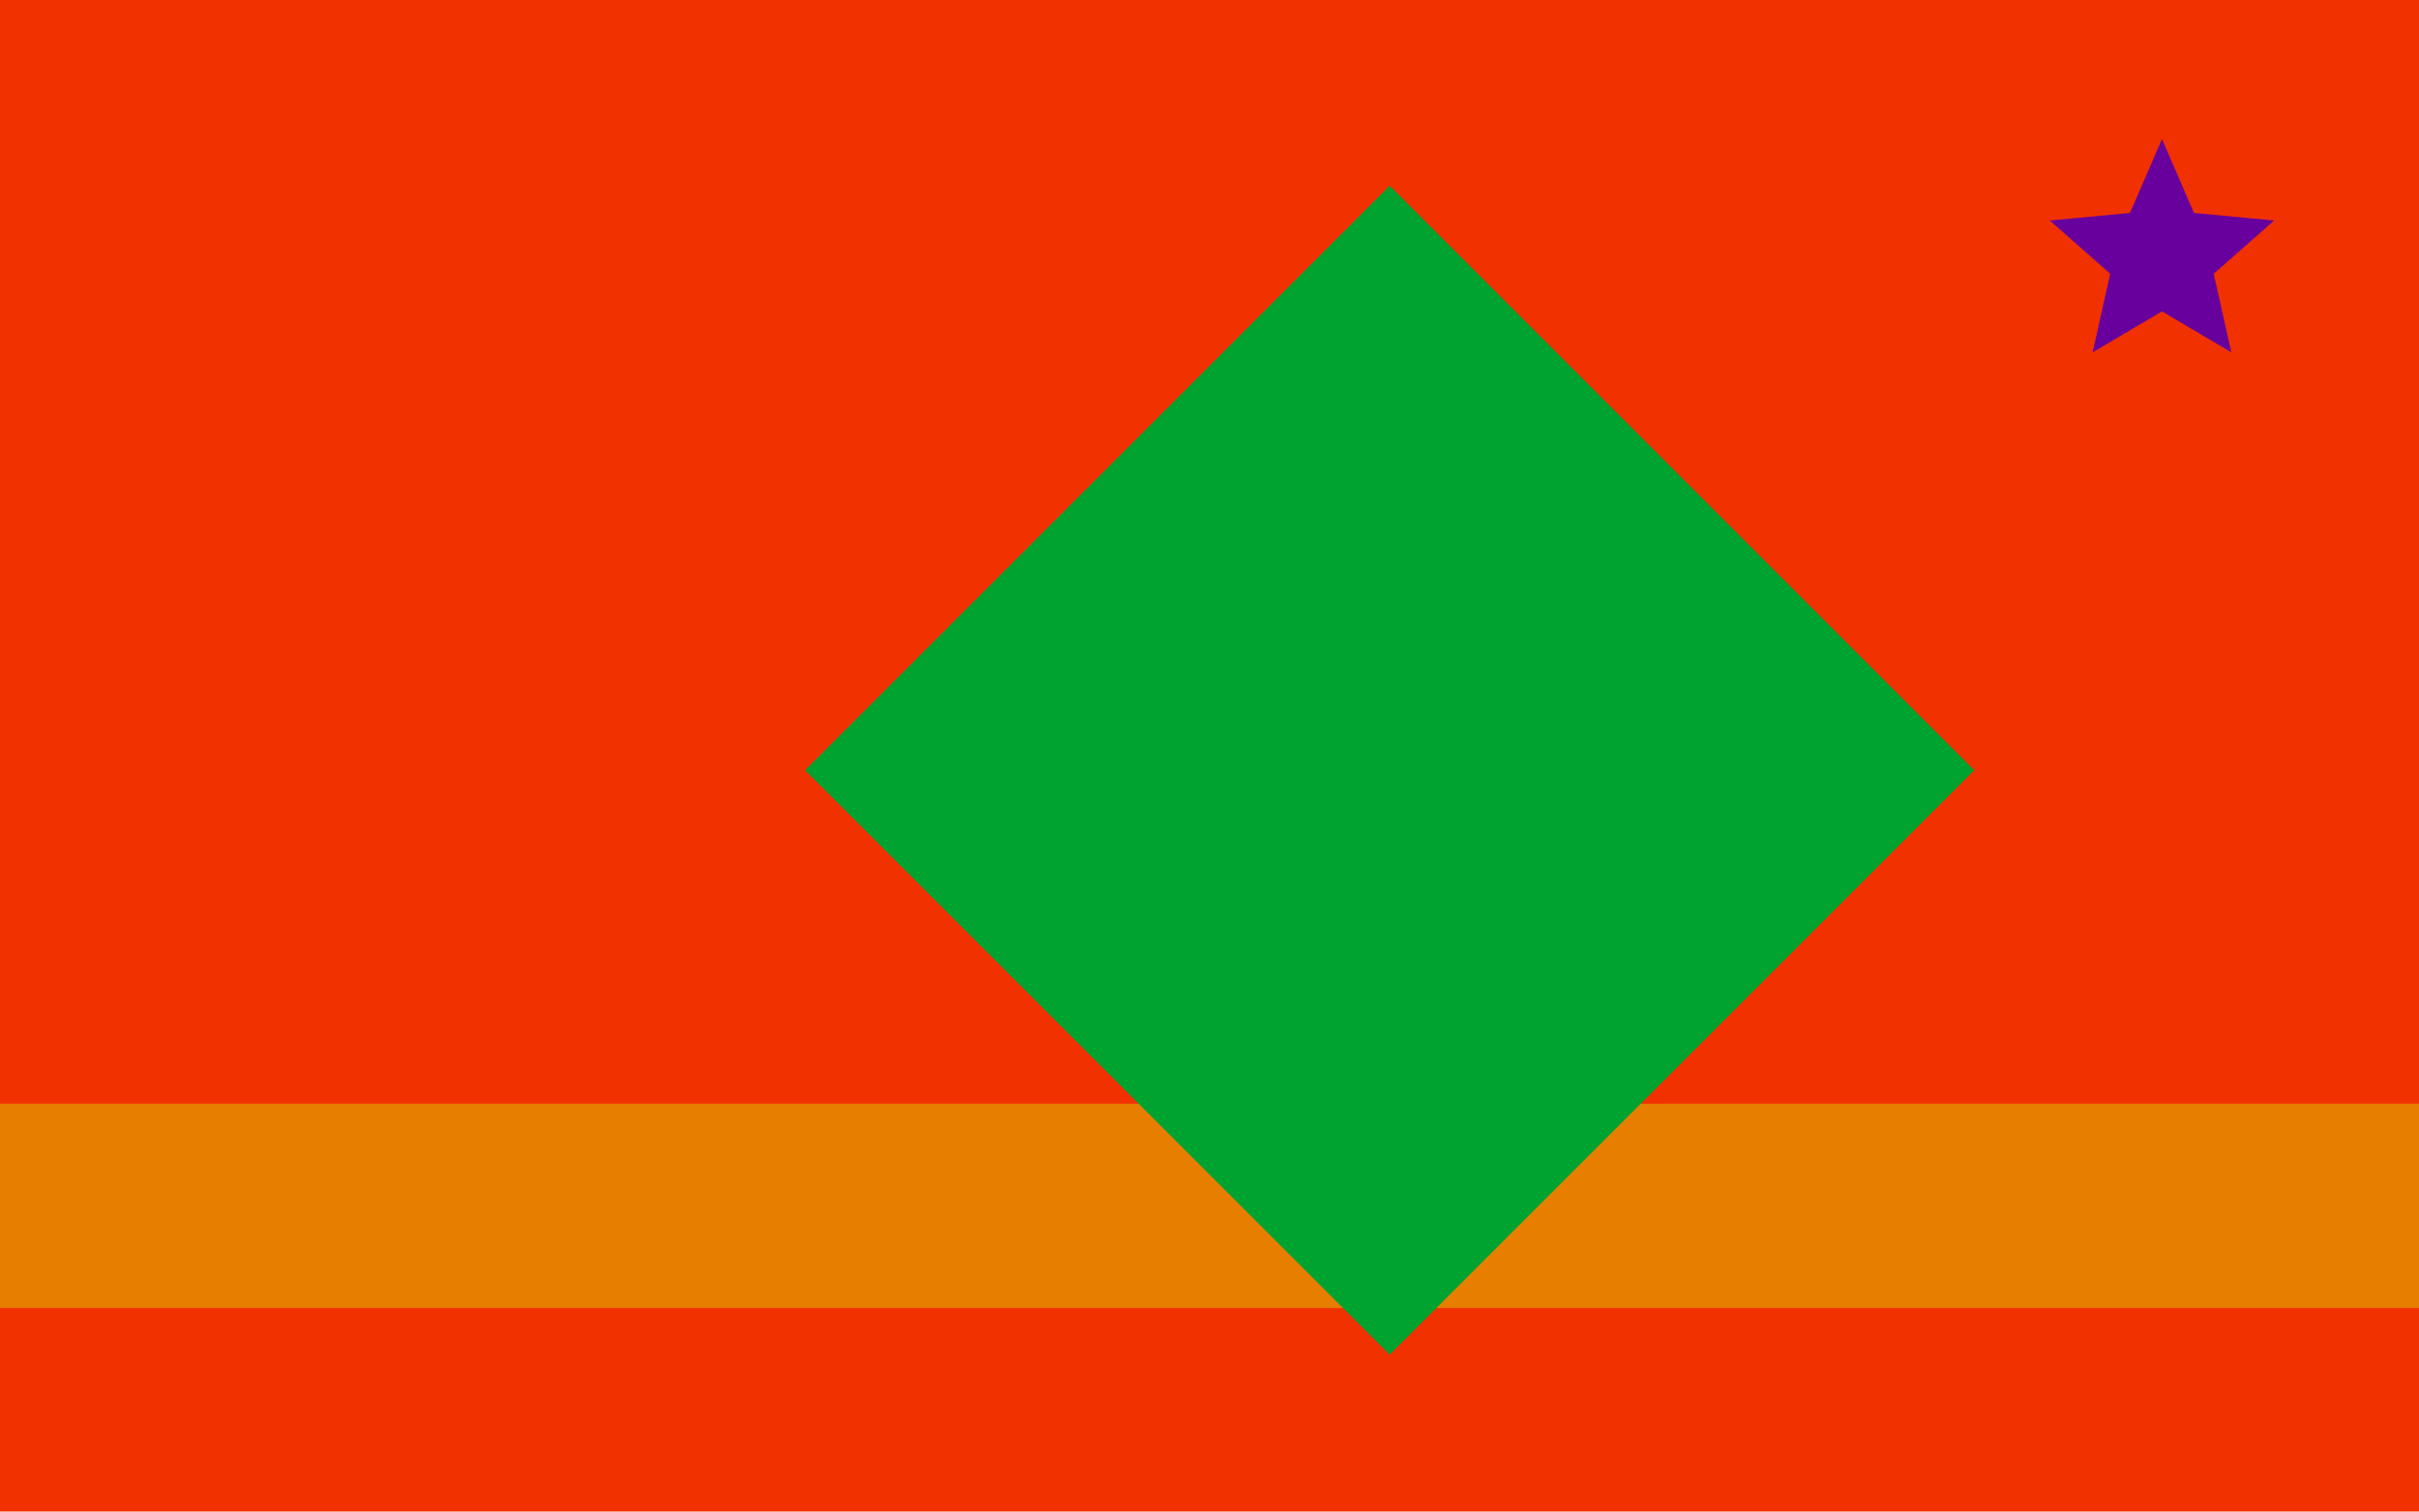
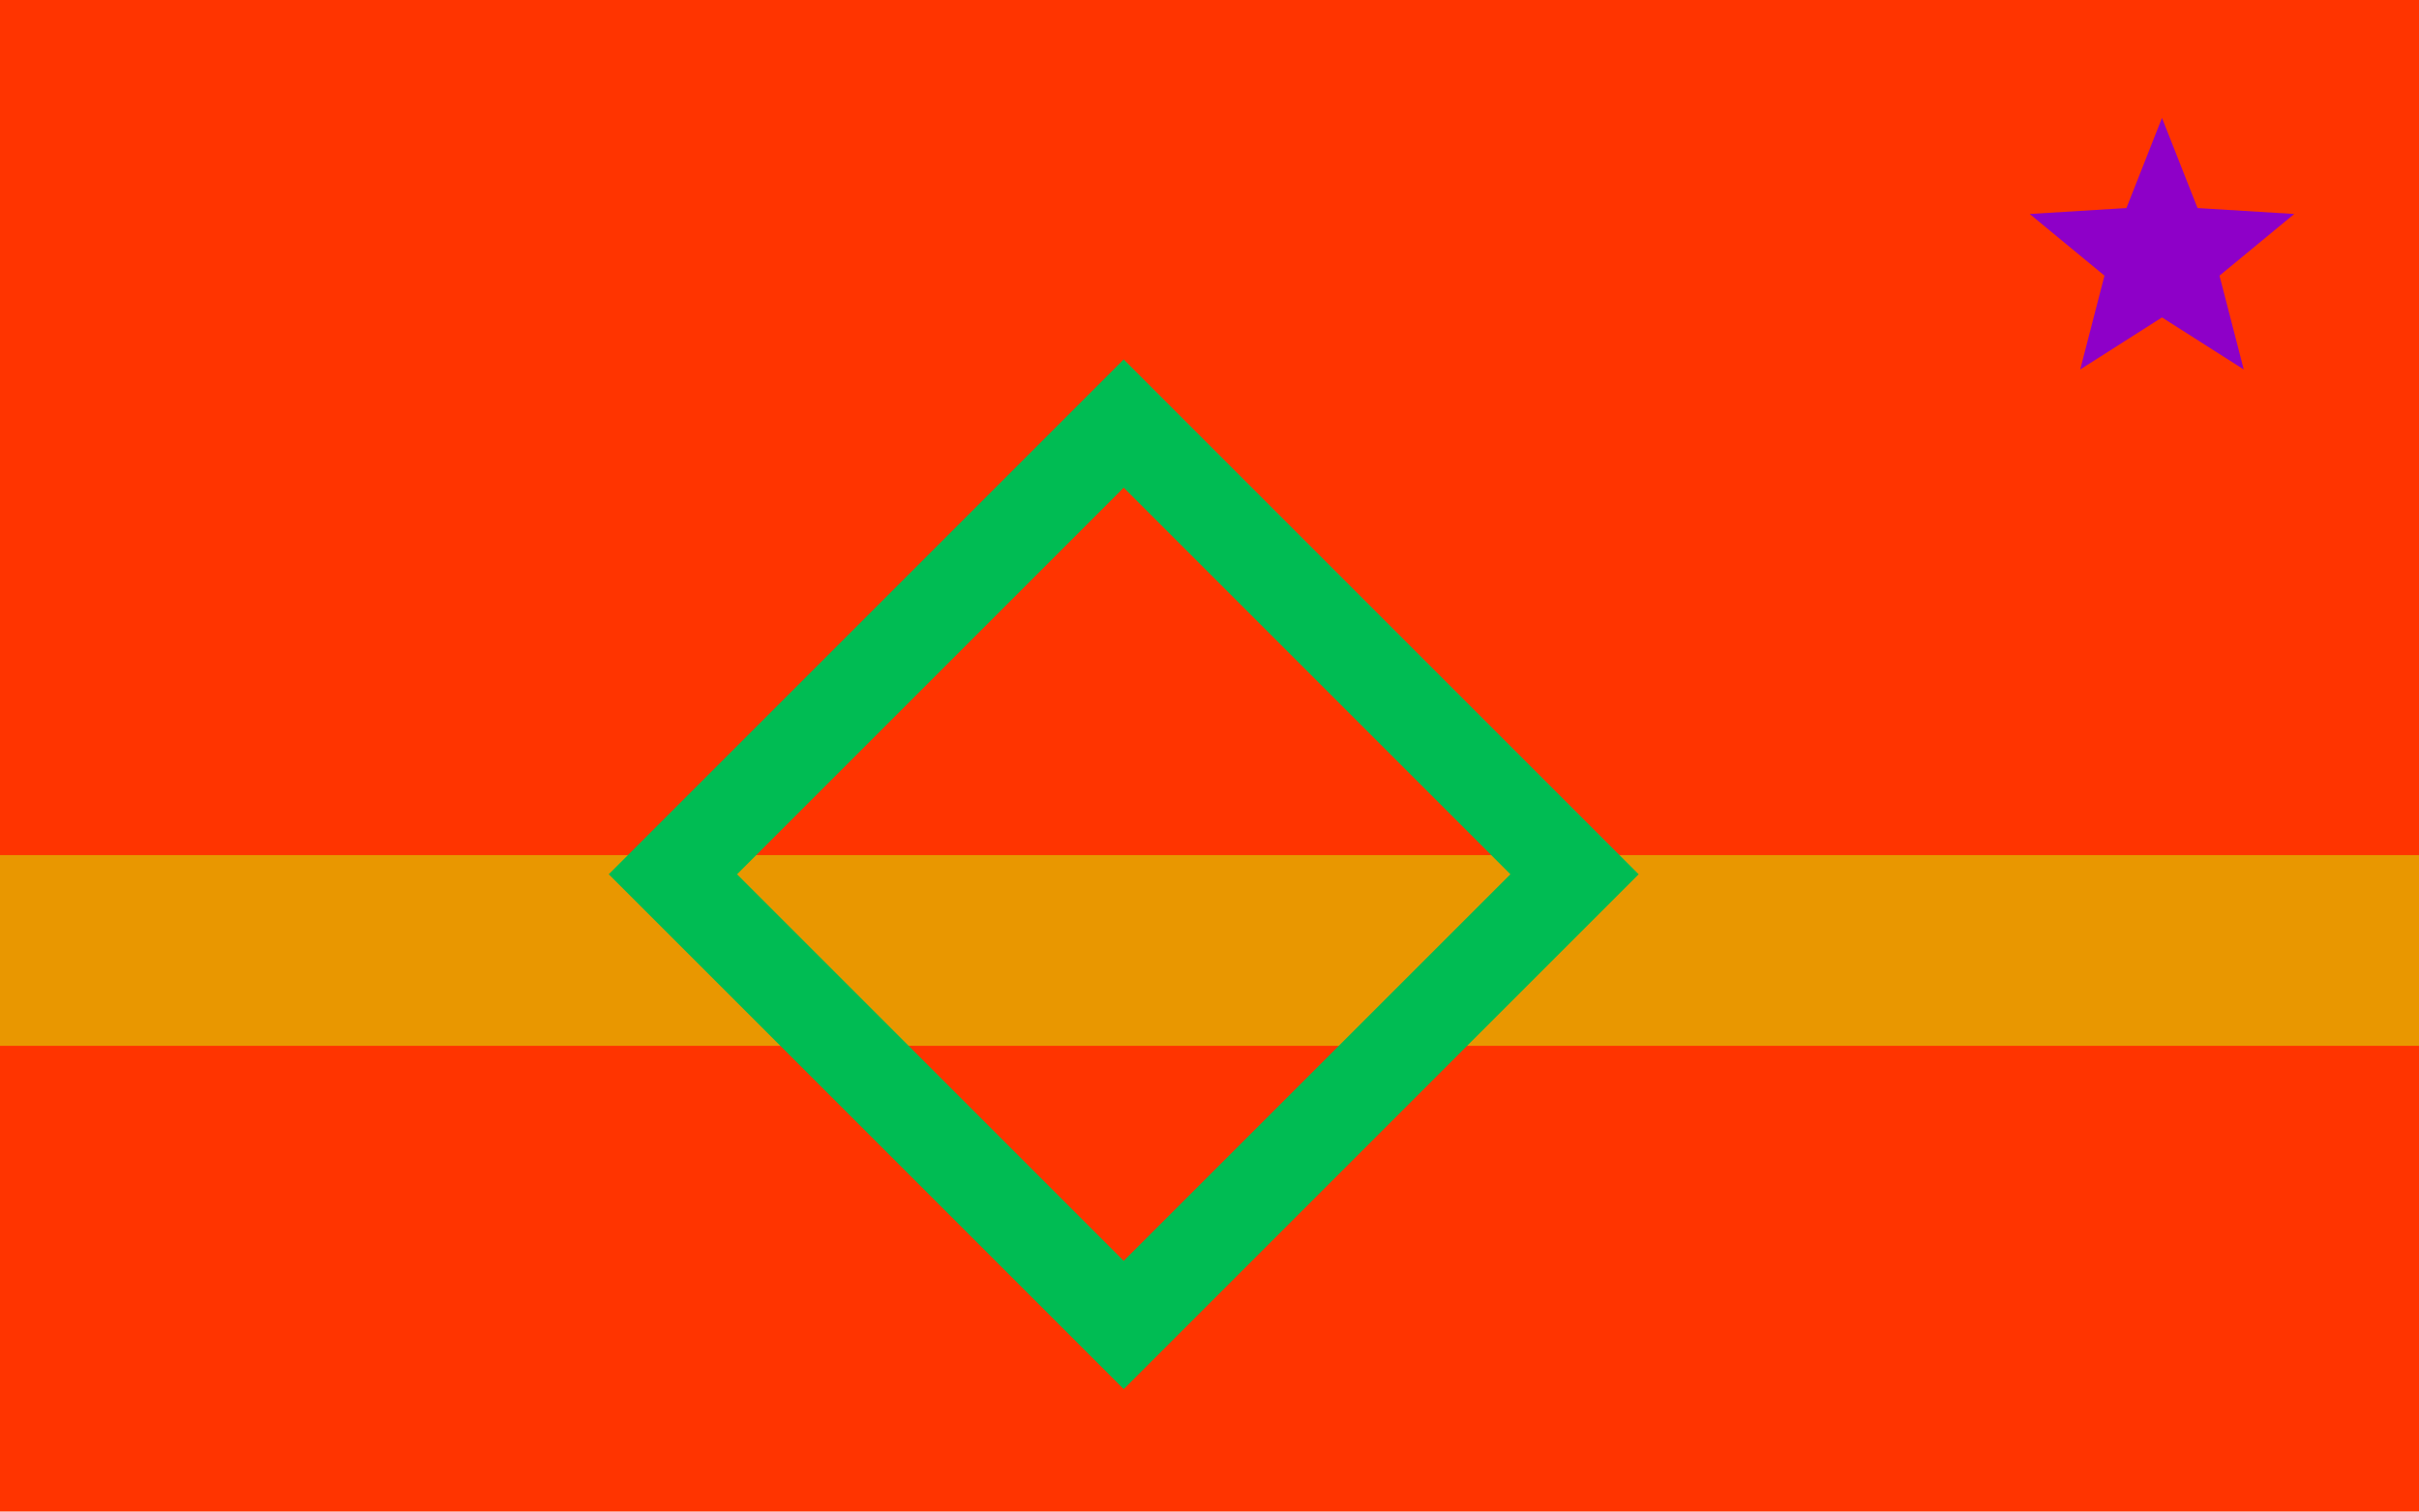
<svg xmlns="http://www.w3.org/2000/svg" version="1.1" width="800" height="500" viewBox="0 0 800 500">
  <defs />
  <g />
  <g transform="scale(1,1)">
    <g>
      <g transform="scale(1,1)">
-         <rect fill="rgb(241,49,0)" stroke="none" x="0" y="0" width="800" height="500" fill-opacity="1" />
+         <rect fill="rgb(255,52,0)" stroke="none" x="0" y="0" width="800" height="500" fill-opacity="1" />
      </g>
-       <path fill="none" stroke="rgb(232,126,0)" paint-order="fill stroke markers" d=" M 0 398.889 L 800 398.889" stroke-opacity="1" stroke-linecap="square" stroke-miterlimit="10" stroke-width="67.6" />
-       <path fill="rgb(0,163,48)" stroke="none" paint-order="stroke fill markers" d=" M 652.919 254.78 L 459.586 448.113 L 266.252 254.78 L 459.586 61.447 L 652.919 254.78 L 652.919 254.78" fill-opacity="1" />
+       <path fill="none" stroke="rgb(233,151,0)" paint-order="fill stroke markers" d=" M 0 314.404 L 800 314.404" stroke-opacity="1" stroke-linecap="square" stroke-miterlimit="10" stroke-width="63.096" />
+       <path fill="none" stroke="rgb(0,188,83)" paint-order="fill stroke markers" d=" M 520.722 289.205 L 371.631 438.295 L 222.54 289.205 L 371.631 140.114 L 520.722 289.205 L 520.722 289.205" stroke-opacity="1" stroke-linecap="square" stroke-miterlimit="10" stroke-width="30" />
      <g transform="translate(715,85) rotate(-90,0,0)">
-         <path fill="rgb(103,0,157)" stroke="none" paint-order="stroke fill markers" d=" M 39 0 L 14.562 10.58 L 12.052 37.091 L -5.562 17.119 L -31.552 22.924 L -18 2.204364238465236e-15 L -31.552 -22.924 L -5.562 -17.119 L 12.052 -37.091 L 14.562 -10.58 L 39 0 L 39 0" fill-opacity="1" />
+         <path fill="rgb(142,0,200)" stroke="none" paint-order="stroke fill markers" d=" M 46 0 L 16.18 11.756 L 14.215 43.749 L -6.18 19.021 L -37.215 27.038 L -20 2.4492935982947065e-15 L -37.215 -27.038 L -6.18 -19.021 L 14.215 -43.749 L 16.18 -11.756 L 46 0 L 46 0" fill-opacity="1" />
      </g>
    </g>
  </g>
</svg>
